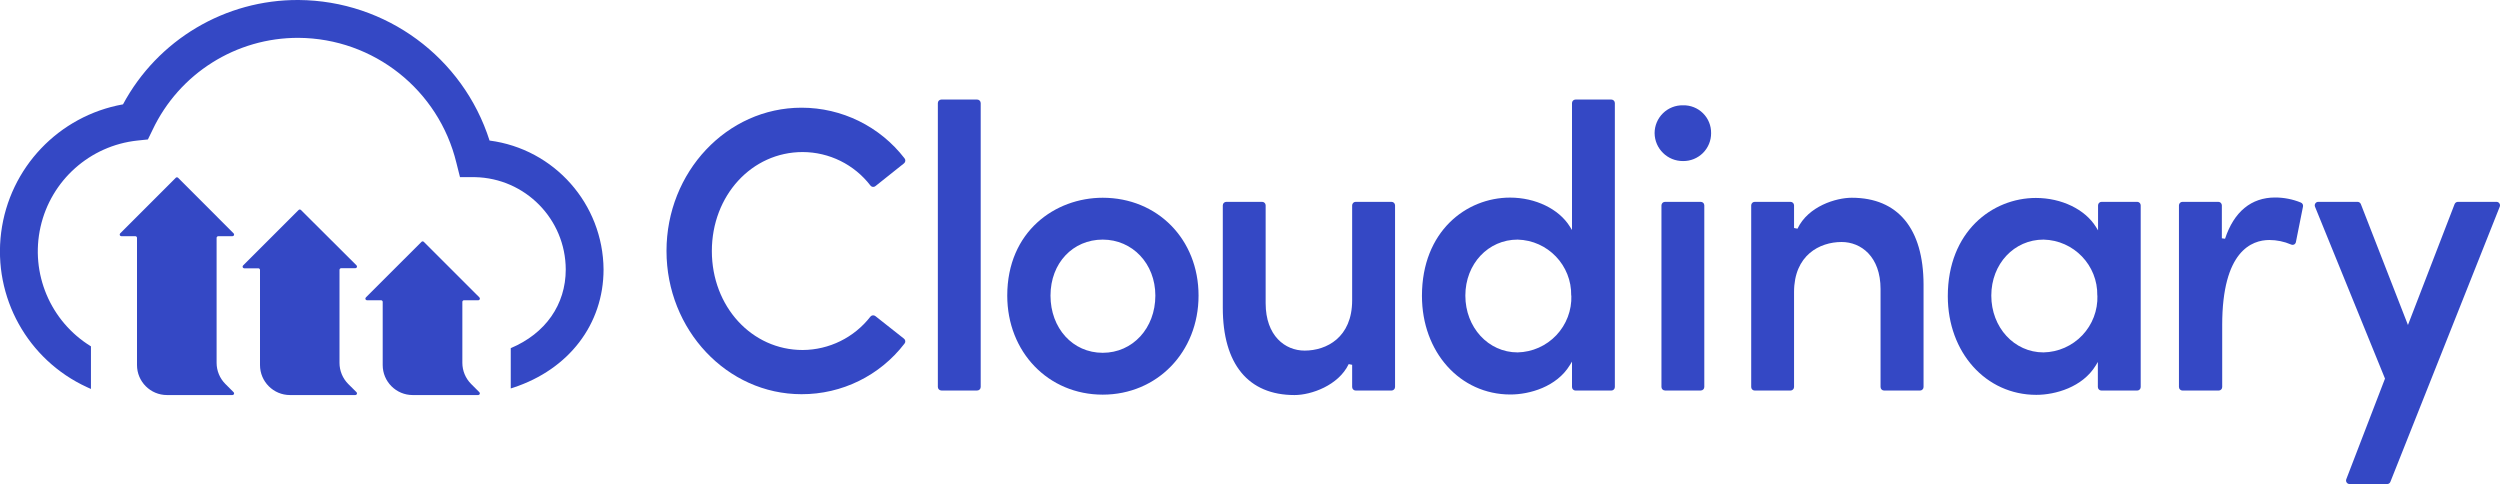
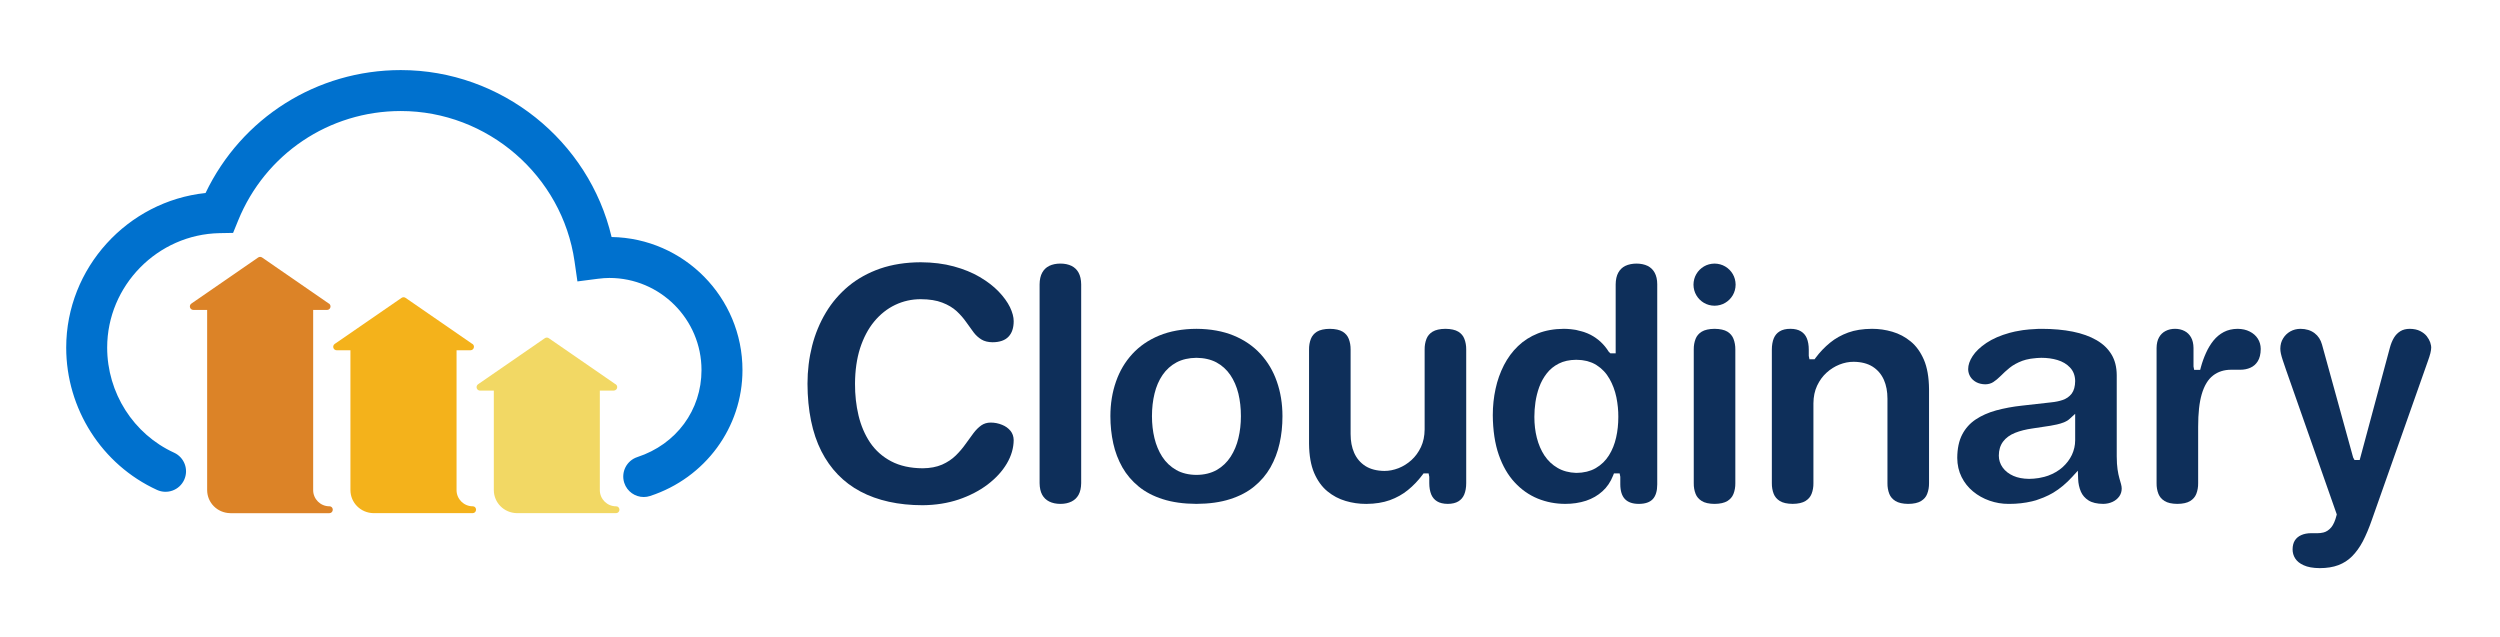
- <svg xmlns="http://www.w3.org/2000/svg" viewBox="0 0 500 96.77">
-   <defs>
-     <style>.cls-1{fill:#3448c5;}</style>
-   </defs>
-   <g id="Layer_2" data-name="Layer 2">
-     <g id="Layer_1-2" data-name="Layer 1">
-       <path class="cls-1" d="M160.53,30.41a17.14,17.14,0,0,1,13.56,6.7.69.69,0,0,0,1,.11l5.71-4.55a.71.71,0,0,0,.11-1,26,26,0,0,0-20.61-10.13c-14.91,0-27,12.85-27,28.65s12.13,28.65,27,28.65A25.85,25.85,0,0,0,180.9,68.72a.69.69,0,0,0-.12-1l-5.7-4.5a.71.71,0,0,0-1,.11A17.26,17.26,0,0,1,160.53,70c-10.19,0-18.16-8.7-18.16-19.79S150.34,30.41,160.53,30.41Z" />
-       <path class="cls-1" d="M188.27,19.91h7.16a.71.71,0,0,1,.71.71V77.4a.7.7,0,0,1-.7.7h-7.16a.71.71,0,0,1-.71-.71V20.62A.7.7,0,0,1,188.27,19.91Z" />
-       <path class="cls-1" d="M220.54,39.55c-9.49,0-19.09,6.72-19.09,19.57,0,11.29,8.21,19.81,19.09,19.81s19.17-8.52,19.17-19.81S231.47,39.55,220.54,39.55Zm10.53,19.57c0,6.52-4.53,11.44-10.53,11.44S210.1,65.64,210.1,59.12s4.49-11.2,10.44-11.2S231.07,52.73,231.07,59.12Z" />
-       <path class="cls-1" d="M278.3,40.37h-7.16a.7.7,0,0,0-.71.7v19c0,7.42-5.12,10.05-9.51,10.05-3.88,0-7.79-2.93-7.79-9.48V41.07a.7.7,0,0,0-.71-.7h-7.16a.7.7,0,0,0-.7.7v20.5c0,11.25,5.09,17.44,14.34,17.44,3.36,0,8.8-1.93,10.84-6.19l.69.14V77.4a.71.71,0,0,0,.71.71h7.16a.71.71,0,0,0,.71-.71V41.07A.7.7,0,0,0,278.3,40.37Z" />
-       <path class="cls-1" d="M322.27,19.91H315.1a.7.7,0,0,0-.7.71V46l-.44-.7c-2.18-3.51-6.87-5.78-11.95-5.78-8.76,0-17.62,6.75-17.62,19.65,0,11.25,7.61,19.73,17.69,19.73,3.84,0,9.25-1.54,11.88-5.86l.44-.72V77.4a.7.7,0,0,0,.7.71h7.17a.7.7,0,0,0,.7-.71V20.62A.7.7,0,0,0,322.27,19.91Zm-8,39.21a11,11,0,0,1-10.75,11.36c-5.86,0-10.45-5-10.45-11.36s4.59-11.2,10.45-11.2A11,11,0,0,1,314.24,59.12Z" />
-       <path class="cls-1" d="M333,40.37h7.16a.7.7,0,0,1,.7.7V77.4a.7.7,0,0,1-.7.7H333a.71.71,0,0,1-.71-.71V41.07A.71.71,0,0,1,333,40.37Z" />
-       <path class="cls-1" d="M336.61,21.06a5.57,5.57,0,0,0-5.69,5.57,5.64,5.64,0,0,0,5.69,5.58,5.54,5.54,0,0,0,5.61-5.58A5.48,5.48,0,0,0,336.61,21.06Z" />
-       <path class="cls-1" d="M370.35,39.55c-3.14,0-8.72,1.69-10.85,6.19l-.69-.14V41.07a.7.7,0,0,0-.71-.7h-7.16a.7.7,0,0,0-.7.7V77.4a.7.7,0,0,0,.7.71h7.16a.71.71,0,0,0,.71-.71v-19c0-7.36,5.12-10,9.51-10,3.88,0,7.79,2.91,7.79,9.4V77.4a.71.71,0,0,0,.71.71H384a.71.71,0,0,0,.71-.71V56.91C384.69,45.72,379.59,39.55,370.35,39.55Z" />
-       <path class="cls-1" d="M427.48,40.37h-7.16a.7.7,0,0,0-.71.7v5l-.43-.7c-2.19-3.51-6.88-5.78-12-5.78-8.75,0-17.62,6.75-17.62,19.65,0,11.25,7.61,19.73,17.7,19.73,3.83,0,9.24-1.54,11.88-5.86l.43-.72V77.4a.71.71,0,0,0,.71.71h7.16a.7.7,0,0,0,.7-.71V41.07A.7.7,0,0,0,427.48,40.37Zm-8,18.75A11,11,0,0,1,408.7,70.48c-5.86,0-10.44-5-10.44-11.36s4.58-11.2,10.44-11.2A11,11,0,0,1,419.46,59.12Z" />
-       <path class="cls-1" d="M460.15,40.5a13.66,13.66,0,0,0-5.14-1c-4.76,0-8.22,2.85-10,8.25l-.64-.09V41.07a.7.7,0,0,0-.71-.7h-7.16a.7.7,0,0,0-.71.7V77.4a.71.71,0,0,0,.71.71h7.24a.7.7,0,0,0,.7-.71V65c0-14.8,5.91-17,9.44-17a11,11,0,0,1,4.33.9.72.72,0,0,0,.61,0,.7.7,0,0,0,.36-.48l1.42-7.11A.71.71,0,0,0,460.15,40.5Z" />
-       <path class="cls-1" d="M499.88,40.68a.69.69,0,0,0-.59-.31h-7.71a.72.72,0,0,0-.66.45L481.59,65l-9.42-24.18a.72.72,0,0,0-.66-.45h-7.86a.69.69,0,0,0-.58.31.7.7,0,0,0-.07.66l14,34.38-7.73,20.09a.71.71,0,0,0,.66,1h7.5a.69.69,0,0,0,.65-.45l21.86-55A.69.69,0,0,0,499.88,40.68Z" />
-       <path class="cls-1" d="M97.91,28.11A40.38,40.38,0,0,0,59.73,0,39.62,39.62,0,0,0,24.6,20.87a29.88,29.88,0,0,0-7.21,56.56l.75.34h.05v-8.5a22.29,22.29,0,0,1,9.29-41.16l2.1-.22L30.5,26A32.15,32.15,0,0,1,59.73,7.57a32.7,32.7,0,0,1,31.55,25L92,35.43l3,0a18.53,18.53,0,0,1,18.15,18.46c0,7.05-4.07,12.82-11,15.74v8.06l.5-.16c11.14-3.65,18.06-12.71,18.06-23.64A26.19,26.19,0,0,0,97.91,28.11Z" />
-       <path class="cls-1" d="M45.07,76.79l1.66,1.66a.33.33,0,0,1-.23.56H33.4a6,6,0,0,1-6-6V47.57a.33.33,0,0,0-.33-.33H24.27a.33.33,0,0,1-.24-.56L35.15,35.56a.33.33,0,0,1,.47,0L46.73,46.68a.33.33,0,0,1-.23.56H43.66a.34.34,0,0,0-.34.33v25A6,6,0,0,0,45.07,76.79Z" />
-       <path class="cls-1" d="M69.64,76.79l1.67,1.66a.33.33,0,0,1-.24.56H58a6,6,0,0,1-6-6V54a.34.34,0,0,0-.33-.34H48.84a.33.33,0,0,1-.23-.56L59.72,42a.33.33,0,0,1,.47,0L71.31,53.08a.33.33,0,0,1-.24.56H68.23a.34.34,0,0,0-.33.34V72.57A6,6,0,0,0,69.64,76.79Z" />
-       <path class="cls-1" d="M94.22,76.79l1.66,1.66a.33.33,0,0,1-.23.56H82.54a6,6,0,0,1-6-6V60.38a.33.33,0,0,0-.33-.33H73.41a.33.33,0,0,1-.23-.57L84.3,48.37a.32.32,0,0,1,.46,0L95.88,59.48a.33.33,0,0,1-.23.57H92.8a.33.33,0,0,0-.33.33V72.57A6,6,0,0,0,94.22,76.79Z" />
-     </g>
+ <svg xmlns="http://www.w3.org/2000/svg" version="1.1" id="Layer_1" x="0px" y="0px" viewBox="0 0 360.313 91.75" enable-background="new 0 0 360.313 91.75" xml:space="preserve">
+   <g>
+     <path fill="#0071CE" d="M92.778,71.632c-1.241,0-2.397-0.79-2.805-2.035c-0.507-1.549,0.338-3.216,1.888-3.723   c5.615-1.838,9.243-6.76,9.243-12.539c0-7.32-5.955-13.275-13.274-13.275c-0.509,0-1.056,0.04-1.722,0.126l-2.887,0.374   l-0.414-2.882c-1.773-12.357-12.538-21.676-25.04-21.676c-10.335,0-19.535,6.187-23.438,15.763l-0.734,1.801l-1.944,0.036   c-8.936,0.164-16.205,7.564-16.205,16.495c0,6.52,3.785,12.465,9.643,15.146c1.482,0.679,2.134,2.43,1.455,3.913   c-0.679,1.482-2.43,2.133-3.912,1.456c-7.951-3.64-13.09-11.692-13.09-20.515c0-11.481,8.846-21.098,20.082-22.279   C34.801,16.994,45.651,10.1,57.768,10.1c14.502,0,27.108,10.167,30.377,24.06c10.431,0.169,18.864,8.706,18.864,19.176   c0,8.25-5.35,15.544-13.312,18.149C93.393,71.585,93.083,71.632,92.778,71.632z" />
+     <path fill="#DC8327" d="M47.67,73.004c0,0-0.001,0-0.001-0.001c-0.001,0-0.001,0-0.002-0.001h0c0,0,0,0,0,0l-0.001,0   c0,0,0,0-0.001,0h0l-0.001,0c0,0-0.001,0-0.001,0c0,0,0,0,0,0h-0.001c0,0,0,0,0,0c0,0.001-0.001,0-0.001,0s-0.001,0-0.002,0l0,0   c0,0,0,0,0,0s0,0-0.001,0c0,0,0,0,0,0c-0.002,0-0.001,0-0.001,0c-0.001,0-0.001-0.001-0.002,0l0,0c0,0,0,0-0.001,0c0,0,0,0-0.001,0   c-0.001,0-0.002,0-0.003-0.001s-0.002-0.001-0.003-0.001c0,0-0.001,0-0.001-0.001c0,0-0.001,0-0.001,0c0,0-0.001,0-0.001,0   c-0.001,0-0.002,0-0.001,0c-0.001,0-0.001,0-0.001,0l-0.001-0.001c0,0-0.001,0-0.001,0c0,0,0,0,0,0   c-0.045-0.016-0.094-0.026-0.145-0.028h-0.001c0,0-0.001,0-0.001,0h-0.001c0,0,0,0,0,0H47.48h0l-0.001,0c0,0-0.001,0-0.001,0   h-0.001h0c0,0,0,0-0.001,0h0c-0.001,0-0.001,0-0.001,0H47.47c0,0,0,0,0,0c0,0,0,0-0.001,0h0c0,0,0,0,0,0h-0.001h-0.001   c0,0,0,0-0.001,0h0c0,0,0,0,0,0c-1.277,0-2.323-1.04-2.331-2.315V44.666h1.98c0.003,0,0.007,0,0.01,0   c0.303,0.013,0.51-0.22,0.51-0.5c0-0.209-0.128-0.388-0.31-0.463l-9.551-6.592c-0.171-0.118-0.397-0.118-0.568,0l-9.626,6.644   c-0.18,0.125-0.258,0.352-0.193,0.561c0.065,0.209,0.259,0.351,0.478,0.351h1.99l0.001,25.981c0.01,1.796,1.453,3.262,3.289,3.309   c0.021,0.002,0.041,0.004,0.062,0.004h14.259c0.003,0,0.005,0,0.008,0c0.131-0.002,0.25-0.055,0.338-0.139c0,0,0,0,0,0   c0.001-0.001,0.003-0.003,0.004-0.004c0,0,0.001-0.001,0.002-0.002c0,0,0,0,0,0l0.001-0.001l0,0l0,0l0,0c0,0,0,0,0,0   c0.001,0,0,0,0.001-0.001c0,0,0,0,0,0l0,0c0,0,0,0,0,0c0.086-0.089,0.14-0.211,0.141-0.345v-0.001c0,0,0,0,0,0c0,0,0,0,0-0.001v0v0   v-0.001c0,0,0,0,0,0v-0.001C47.961,73.255,47.842,73.082,47.67,73.004z" />
+     <path fill="#F4B21B" d="M68.323,73.004C68.323,73.003,68.322,73.003,68.323,73.004c-0.002-0.001-0.003-0.001-0.004-0.002h0   c0,0,0,0,0,0l-0.001,0c0,0,0,0-0.001,0h0l-0.001,0c0.001,0,0,0-0.001,0c0,0,0,0,0,0h0c0,0,0,0,0,0c-0.001,0.001-0.001,0-0.002,0   c0,0-0.001,0-0.001,0l-0.001,0h0c0,0,0,0,0,0s-0.001,0-0.001,0c-0.001,0-0.001,0-0.002,0c0,0,0-0.001-0.001,0c0,0,0,0,0,0   c0,0-0.001,0-0.001,0l-0.001,0c-0.001,0-0.002,0-0.003-0.001s-0.002-0.001-0.003-0.001c0,0-0.001,0-0.001-0.001   c0,0-0.001,0-0.001,0l-0.001,0c-0.002,0-0.001,0-0.001,0c-0.002,0-0.001,0-0.001,0c-0.001,0-0.001-0.001-0.002-0.001l-0.001,0h0   c-0.045-0.016-0.094-0.026-0.145-0.028c0,0-0.001,0-0.001,0h-0.001c0,0-0.001,0-0.001,0h0h-0.001h0l-0.001,0c0,0-0.001,0-0.001,0   h-0.001h0c0,0,0,0-0.001,0h0c-0.001,0-0.001,0-0.001,0c0,0-0.001,0-0.001,0h0h-0.001h0c0,0,0,0-0.001,0h0c0,0-0.001,0-0.001,0   c0,0,0,0,0,0h-0.001c0,0,0,0-0.001,0c-1.277,0-2.322-1.04-2.33-2.315V50.482h1.99c0.007,0,0.013-0.001,0.02,0   c0.276,0,0.5-0.224,0.5-0.5c0-0.209-0.128-0.388-0.31-0.463l-9.552-6.592c-0.171-0.118-0.397-0.118-0.568,0L48.24,49.57   c-0.18,0.125-0.258,0.352-0.193,0.561c0.065,0.209,0.259,0.351,0.478,0.351h1.981l0.001,20.165c0.009,1.797,1.454,3.264,3.29,3.309   c0.02,0.002,0.04,0.003,0.06,0.003h14.259c0.003,0,0.005,0,0.008,0c0.131-0.002,0.25-0.055,0.338-0.139c0,0,0,0,0,0   c0.001-0.001,0.004-0.003,0.004-0.004c0,0,0.001-0.001,0.002-0.002c0,0,0,0,0.001-0.001l0,0l0,0c0,0,0,0,0,0l0,0l0,0   c0.002,0,0.001,0,0.001-0.001c0,0,0,0,0,0c0,0,0,0,0,0c0,0,0,0,0,0c0.086-0.089,0.14-0.211,0.141-0.345v-0.001c0,0,0,0,0,0   c0,0,0,0,0-0.001v0v0v-0.001c0,0,0,0,0,0v-0.001C68.615,73.255,68.495,73.082,68.323,73.004z" />
+     <path fill="#F2D864" d="M88.983,73.004C88.983,73.003,88.982,73.003,88.983,73.004c-0.002-0.001-0.003-0.001-0.003-0.001l-0.001,0   c0,0,0,0-0.001,0l0,0c0,0,0,0-0.001,0c0,0,0,0,0,0c0,0,0,0-0.001,0l-0.001,0c0,0,0,0,0,0h0c0,0,0,0,0,0   c-0.001,0.001-0.001,0-0.002,0c0.001,0,0,0-0.001,0l0,0h0c0,0,0,0,0,0l-0.001,0c-0.002,0-0.001,0-0.002,0c0,0,0-0.001-0.001,0   c0,0,0,0,0,0c0,0-0.001,0-0.001,0l-0.001,0c-0.001,0-0.002,0-0.003-0.001s-0.002-0.001-0.003-0.001c0,0-0.001,0-0.001,0   c-0.001,0-0.001,0-0.002-0.001l-0.001,0c-0.002,0-0.002,0-0.002,0c-0.002,0-0.001,0-0.001,0c0,0-0.001,0-0.001,0l-0.001,0h0   c-0.045-0.016-0.094-0.026-0.145-0.028c0,0-0.001,0-0.001,0h-0.001c0,0-0.001,0-0.001,0h0h-0.001h0c0,0-0.001,0-0.001,0H88.79   c0,0-0.001,0-0.001,0h0c0,0,0,0,0,0h-0.001c-0.001,0-0.001,0-0.001,0c0,0-0.001,0-0.001,0h0h-0.001h0c0,0,0,0-0.001,0h0   c0,0-0.001,0-0.001,0c0,0,0,0,0,0h-0.001c0,0,0,0-0.001,0c-1.277,0-2.322-1.04-2.33-2.315V56.296h1.985c0.003,0,0.007,0,0.01,0   c0.281-0.007,0.51-0.22,0.51-0.5c0-0.209-0.128-0.388-0.31-0.463l-9.552-6.592c-0.171-0.118-0.397-0.118-0.568,0l-9.625,6.643   c-0.18,0.125-0.258,0.352-0.193,0.561c0.065,0.209,0.259,0.351,0.478,0.351h1.985l0.001,14.35c0.01,1.797,1.455,3.264,3.29,3.309   c0.02,0.002,0.04,0.003,0.06,0.003h14.259c0.003,0,0.005,0,0.008,0c0.131-0.002,0.25-0.055,0.338-0.139c0,0,0,0,0,0   c0.001-0.001,0.004-0.003,0.004-0.004c0,0,0.001-0.001,0.002-0.002c0,0,0,0,0.001-0.001l0,0l0,0l0,0l0,0c0,0,0,0,0,0   c0.002,0,0,0,0.001-0.001c0,0,0,0,0,0c0,0,0,0,0,0c0,0,0,0,0,0c0.086-0.089,0.14-0.211,0.141-0.345v-0.001c0,0,0,0,0,0   c0,0,0,0,0-0.001v0v0v-0.001c0,0,0,0,0,0v-0.001C89.275,73.255,89.155,73.082,88.983,73.004z" />
+   </g>
+   <g>
+     <path fill="#0E2F5A" d="M181.67,51.013c-1.036-1.126-2.335-2.017-3.859-2.647c-1.553-0.638-3.362-0.966-5.377-0.974   c-2.012,0.008-3.822,0.336-5.374,0.974c-1.524,0.63-2.823,1.52-3.86,2.647c-1.058,1.159-1.83,2.462-2.357,3.982   c-0.537,1.525-0.808,3.202-0.808,4.987c0,1.356,0.14,2.68,0.418,3.936c0.269,1.222,0.711,2.383,1.317,3.453   c0.595,1.039,1.38,1.963,2.334,2.742c0.946,0.781,2.12,1.397,3.49,1.831c1.37,0.441,2.999,0.669,4.841,0.677   c1.842-0.008,3.47-0.236,4.838-0.677c1.371-0.434,2.545-1.049,3.49-1.83c0.949-0.77,1.735-1.693,2.339-2.746   c0.603-1.068,1.046-2.23,1.315-3.451c0.282-1.241,0.418-2.528,0.418-3.936c0-1.783-0.272-3.461-0.808-4.986   C183.501,53.476,182.729,52.173,181.67,51.013z M178.489,63.138c-0.231,0.985-0.609,1.891-1.124,2.689   c-0.515,0.799-1.19,1.441-2.004,1.909c-0.822,0.463-1.804,0.701-2.921,0.709c-1.121-0.008-2.1-0.246-2.917-0.707   c-0.828-0.476-1.505-1.118-2.017-1.911c-0.503-0.779-0.88-1.683-1.123-2.689c-0.236-0.977-0.356-2.039-0.356-3.154   c0-1.168,0.125-2.268,0.372-3.268c0.24-0.997,0.627-1.897,1.153-2.671c0.534-0.779,1.214-1.39,2.022-1.82   c0.806-0.425,1.768-0.645,2.859-0.654h0.008c1.087,0.009,2.05,0.228,2.864,0.652c0.808,0.434,1.484,1.046,2.015,1.82   c0.522,0.771,0.912,1.669,1.161,2.674c0.243,1.009,0.365,2.107,0.365,3.268C178.845,61.097,178.725,62.159,178.489,63.138z" />
+     <path fill="#0E2F5A" d="M200.314,72.086c0.987-0.36,1.865-0.852,2.607-1.461c0.777-0.631,1.483-1.369,2.098-2.197l0.147-0.197   h0.734l0.095,0.489v0.907c0,0.635,0.095,1.175,0.289,1.653c0.183,0.423,0.458,0.746,0.837,0.976   c0.382,0.237,0.899,0.36,1.541,0.367c0.631-0.007,1.149-0.13,1.527-0.364c0.382-0.233,0.657-0.555,0.843-0.987   c0.192-0.469,0.286-1.009,0.286-1.644V50.389c0.007-0.565-0.084-1.086-0.268-1.556c-0.163-0.431-0.447-0.765-0.87-1.03   c-0.435-0.265-1.063-0.404-1.862-0.411c-0.785,0.007-1.41,0.147-1.849,0.414c-0.418,0.261-0.706,0.597-0.876,1.027   c-0.184,0.469-0.274,0.991-0.267,1.55v11.51c-0.009,0.959-0.182,1.787-0.531,2.538c-0.347,0.737-0.805,1.366-1.364,1.874   c-0.557,0.506-1.182,0.898-1.859,1.167c-0.703,0.27-1.366,0.401-2.034,0.401c-1.088-0.009-2.006-0.243-2.732-0.695   c-0.73-0.462-1.28-1.107-1.639-1.92c-0.338-0.762-0.51-1.67-0.51-2.695V50.389c0.007-0.563-0.084-1.084-0.269-1.556   c-0.171-0.434-0.455-0.77-0.87-1.028c-0.434-0.265-1.063-0.404-1.862-0.412c-0.79,0.007-1.418,0.147-1.856,0.414   c-0.412,0.261-0.698,0.599-0.867,1.027c-0.185,0.47-0.275,0.991-0.267,1.549v13.564c0.014,1.692,0.264,3.114,0.74,4.223   c0.476,1.101,1.114,1.987,1.897,2.632c0.799,0.657,1.666,1.116,2.652,1.404c0.962,0.282,1.916,0.419,2.919,0.419l0.082,0   C198.207,72.615,199.337,72.434,200.314,72.086z" />
+     <path fill="#0E2F5A" d="M154.444,38.325c-0.464-0.225-0.995-0.337-1.617-0.337c-0.613,0-1.159,0.115-1.623,0.34   c-0.429,0.218-0.757,0.535-0.996,0.967c-0.243,0.438-0.37,1.008-0.376,1.693v28.638c0.007,0.68,0.134,1.25,0.376,1.689   c0.235,0.424,0.563,0.739,1.004,0.963c0.455,0.228,1,0.345,1.616,0.345c0.624,0,1.154-0.113,1.62-0.346   c0.436-0.222,0.765-0.536,1-0.961c0.243-0.438,0.37-1.008,0.377-1.694V40.984c-0.008-0.681-0.135-1.25-0.377-1.688   C155.208,38.863,154.88,38.546,154.444,38.325z" />
+     <path fill="#0E2F5A" d="M350.254,49.343c-0.101-0.288-0.271-0.593-0.501-0.891c-0.228-0.286-0.539-0.53-0.944-0.74   c-0.396-0.205-0.903-0.313-1.508-0.32c-0.54,0.007-0.984,0.118-1.345,0.341c-0.376,0.233-0.687,0.548-0.921,0.935   c-0.254,0.427-0.45,0.907-0.598,1.464l-4.346,16.165h-0.748l-0.196-0.359l-4.487-16.279c-0.194-0.7-0.545-1.238-1.074-1.643   c-0.545-0.412-1.213-0.616-2.038-0.624c-0.542,0.007-1.024,0.13-1.459,0.375c-0.441,0.254-0.782,0.586-1.038,1.011   c-0.263,0.424-0.392,0.905-0.4,1.473c0,0.219,0.029,0.462,0.084,0.716c0.061,0.281,0.152,0.599,0.273,0.962   c0.127,0.39,0.286,0.856,0.476,1.402l7.304,20.807l-0.035,0.142c-0.19,0.761-0.445,1.34-0.756,1.719   c-0.33,0.39-0.704,0.638-1.116,0.744c-0.302,0.072-0.596,0.106-0.883,0.106l-0.18-0.004l-0.689,0c-0.567,0-1.044,0.09-1.455,0.275   c-0.394,0.171-0.702,0.426-0.921,0.761c-0.217,0.339-0.327,0.764-0.333,1.298c0,0.48,0.123,0.91,0.376,1.306   c0.259,0.407,0.655,0.727,1.215,0.979c0.576,0.27,1.352,0.41,2.313,0.418c1.032,0,1.938-0.145,2.691-0.43   c0.762-0.289,1.406-0.703,1.967-1.265c0.582-0.581,1.104-1.305,1.554-2.15c0.463-0.896,0.9-1.934,1.298-3.081l8.069-22.869   c0.163-0.443,0.286-0.834,0.378-1.186c0.078-0.322,0.119-0.609,0.119-0.847C350.398,49.937,350.374,49.719,350.254,49.343z" />
+     <path fill="#0E2F5A" d="M305.453,68.92c-0.1-0.35-0.183-0.756-0.262-1.282c-0.072-0.479-0.108-1.074-0.116-1.873V54.064   c-0.007-1.163-0.262-2.165-0.756-2.975c-0.509-0.843-1.212-1.515-2.151-2.06c-0.949-0.551-2.102-0.965-3.423-1.232   c-1.335-0.268-2.847-0.404-4.494-0.404c-0.22,0.001-0.437,0.005-0.652,0.012l-0.174,0.015c-0.674,0.028-1.273,0.078-1.831,0.155   l-0.261,0.042c-0.662,0.102-1.217,0.218-1.699,0.354c-1.319,0.366-2.439,0.853-3.332,1.448c-0.893,0.598-1.564,1.237-1.994,1.897   c-0.434,0.666-0.646,1.284-0.646,1.889c0.007,0.396,0.106,0.751,0.304,1.075c0.2,0.328,0.478,0.589,0.853,0.796   c0.373,0.2,0.82,0.307,1.322,0.313c0.428-0.007,0.815-0.115,1.138-0.321c0.349-0.228,0.709-0.525,1.064-0.88   c0.396-0.405,0.828-0.798,1.278-1.164c0.503-0.409,1.111-0.744,1.855-1.025c0.317-0.118,0.689-0.212,1.137-0.289   c0.089-0.016,0.186-0.027,0.284-0.038l0.112-0.012c0.357-0.044,0.749-0.086,1.19-0.09c0.849,0,1.63,0.106,2.324,0.315   c0.749,0.226,1.357,0.588,1.81,1.075c0.487,0.506,0.741,1.167,0.751,1.958c-0.009,0.778-0.173,1.367-0.5,1.815   c-0.335,0.434-0.777,0.741-1.322,0.922c-0.475,0.161-1.022,0.273-1.626,0.333l-4.243,0.477c-1.279,0.136-2.525,0.367-3.707,0.686   c-1.127,0.314-2.121,0.756-2.95,1.311c-0.822,0.551-1.472,1.277-1.931,2.159c-0.468,0.893-0.709,2.03-0.716,3.381   c0.007,1.006,0.217,1.932,0.625,2.747c0.408,0.815,0.947,1.495,1.649,2.078c0.692,0.575,1.491,1.022,2.371,1.331   c0.902,0.313,1.8,0.466,2.742,0.466l0.11,0c1.144,0,2.248-0.124,3.279-0.369c0.195-0.046,0.388-0.097,0.578-0.154   c0.147-0.043,0.289-0.099,0.432-0.155l0.392-0.146c0.093-0.032,0.185-0.063,0.275-0.102c0.513-0.215,0.961-0.437,1.368-0.678   c0.957-0.57,1.884-1.343,2.753-2.296l0.81-0.889l0.04,1.202c0.021,0.647,0.155,1.262,0.398,1.829   c0.231,0.522,0.592,0.936,1.101,1.259c0.508,0.323,1.222,0.49,2.121,0.497c0.493-0.007,0.938-0.104,1.348-0.296   c0.393-0.183,0.715-0.446,0.957-0.782c0.227-0.317,0.347-0.691,0.353-1.115c0-0.205-0.03-0.414-0.095-0.651L305.453,68.92z    M299.083,63.468c0,0.71-0.158,1.411-0.467,2.083c-0.315,0.666-0.753,1.246-1.341,1.78c-0.572,0.513-1.275,0.925-2.092,1.227   c-0.341,0.124-0.728,0.225-1.185,0.308l-0.203,0.038c-0.456,0.072-0.9,0.109-1.355,0.113c-0.879-0.009-1.638-0.154-2.263-0.432   c-0.651-0.286-1.168-0.688-1.535-1.195c-0.372-0.515-0.561-1.096-0.561-1.726c0-0.799,0.207-1.479,0.615-2.021   c0.395-0.532,0.975-0.956,1.719-1.257c0.712-0.288,1.578-0.505,2.574-0.644l2.526-0.381c0.262-0.045,0.582-0.107,0.94-0.185   c0.34-0.074,0.685-0.179,1.023-0.311c0.308-0.121,0.566-0.278,0.789-0.48l0.817-0.743V63.468z" />
+     <path fill="#0E2F5A" d="M129.007,43.948c1.148-0.549,2.388-0.827,3.688-0.827c1.267,0.008,2.284,0.17,3.114,0.495   c0.819,0.309,1.521,0.727,2.079,1.241c0.528,0.494,0.989,1.023,1.374,1.576c0.363,0.519,0.717,1.016,1.069,1.48   c0.319,0.418,0.699,0.762,1.13,1.023c0.416,0.253,0.954,0.384,1.598,0.391c1.018-0.007,1.789-0.274,2.283-0.794   c0.503-0.518,0.756-1.273,0.756-2.249c0-0.588-0.18-1.265-0.534-2.01c-0.366-0.746-0.918-1.508-1.638-2.258   c-0.722-0.752-1.634-1.455-2.712-2.089c-1.071-0.631-2.335-1.147-3.755-1.533c-1.426-0.388-3.03-0.588-4.767-0.595   c-2.134,0.007-4.099,0.314-5.838,0.911c-1.717,0.599-3.249,1.446-4.551,2.518c-1.31,1.094-2.409,2.374-3.263,3.803   c-0.886,1.477-1.556,3.092-1.992,4.803c-0.443,1.743-0.668,3.584-0.668,5.472c0.015,3.86,0.685,7.128,1.992,9.709   c1.302,2.568,3.198,4.526,5.633,5.82c2.472,1.313,5.492,1.979,8.974,1.98c1.853-0.015,3.595-0.291,5.177-0.818   c1.592-0.541,2.999-1.269,4.181-2.162c1.191-0.907,2.123-1.924,2.77-3.024c0.649-1.099,0.983-2.24,0.99-3.392   c-0.013-0.519-0.163-0.956-0.457-1.321c-0.312-0.381-0.722-0.675-1.216-0.871c-0.524-0.216-1.08-0.324-1.658-0.324   c-0.51,0.007-0.947,0.138-1.331,0.4c-0.399,0.281-0.77,0.647-1.127,1.118c-0.371,0.489-0.751,1.018-1.145,1.571   c-0.405,0.577-0.877,1.132-1.401,1.648c-0.543,0.535-1.211,0.981-1.982,1.323c-0.789,0.342-1.728,0.519-2.796,0.528   c-1.766-0.009-3.29-0.346-4.537-1.003c-1.246-0.653-2.273-1.566-3.049-2.712c-0.756-1.13-1.315-2.439-1.662-3.892   c-0.344-1.442-0.515-2.983-0.507-4.58c0.009-1.9,0.255-3.622,0.731-5.118c0.489-1.508,1.17-2.796,2.022-3.831   C126.853,45.3,127.87,44.491,129.007,43.948z" />
+     <path fill="#0E2F5A" d="M238.851,40.984c0-0.67-0.127-1.238-0.376-1.688c-0.239-0.432-0.567-0.749-1.004-0.971   c-0.897-0.443-2.305-0.451-3.24,0.004c-0.429,0.218-0.757,0.535-0.996,0.967c-0.242,0.437-0.369,1.006-0.376,1.694v9.935h-0.761   l-0.239-0.232c-0.647-1.045-1.524-1.864-2.605-2.435c-0.278-0.145-0.588-0.275-0.946-0.399c-0.061-0.021-0.123-0.038-0.185-0.055   l-0.139-0.04c-0.234-0.07-0.474-0.134-0.722-0.183l-0.117-0.03c-0.125-0.026-0.214-0.036-0.303-0.046l-0.454-0.059   c-0.32-0.032-0.648-0.053-0.99-0.055c-1.405,0.008-2.67,0.232-3.754,0.666c-1.088,0.432-2.049,1.045-2.858,1.824   c-0.815,0.783-1.478,1.681-2.029,2.744c-0.545,1.067-0.951,2.213-1.205,3.402c-0.267,1.214-0.403,2.495-0.403,3.812   c0.016,2.198,0.307,4.123,0.863,5.718c0.56,1.603,1.33,2.937,2.291,3.965c0.952,1.034,2.066,1.818,3.314,2.332   c1.245,0.508,2.583,0.767,3.974,0.767c0.527,0,1.042-0.036,1.528-0.108c0.53-0.081,1.021-0.195,1.478-0.345   c0.902-0.303,1.696-0.761,2.354-1.361c0.658-0.585,1.174-1.347,1.537-2.268l0.122-0.309h0.821l0.095,0.489v1.098   c0.007,0.945,0.231,1.657,0.668,2.113c0.439,0.459,1.111,0.692,1.994,0.692c0.917,0,1.597-0.231,2.021-0.687   c0.425-0.458,0.641-1.17,0.641-2.118V40.984z M232.927,63.043c-0.21,0.954-0.558,1.823-1.034,2.579   c-0.471,0.762-1.109,1.382-1.894,1.84c-0.198,0.116-0.406,0.216-0.625,0.303c-0.059,0.023-0.123,0.042-0.186,0.061l-0.145,0.046   c-0.114,0.039-0.228,0.078-0.349,0.107c-0.074,0.018-0.152,0.031-0.23,0.043l-0.096,0.016c-0.195,0.038-0.296,0.058-0.403,0.071   c-0.084,0.01-0.172,0.014-0.259,0.018l-0.22,0.013c-0.104,0.008-0.207,0.016-0.315,0.017c-1.033-0.034-1.93-0.276-2.686-0.72   c-0.753-0.433-1.391-1.035-1.894-1.789c-0.484-0.739-0.851-1.594-1.093-2.546c-0.237-0.925-0.357-1.943-0.357-3.025   c0-0.698,0.053-1.412,0.156-2.123c0.106-0.726,0.288-1.454,0.541-2.162c0.262-0.72,0.624-1.377,1.077-1.959   c0.46-0.6,1.05-1.083,1.75-1.433c0.686-0.352,1.528-0.536,2.498-0.545h0.004c0.13,0,0.253,0.009,0.376,0.019l0.214,0.013   c0.082,0.003,0.162,0.007,0.239,0.017c0.134,0.016,0.26,0.042,0.386,0.068l0.17,0.032c0.069,0.011,0.138,0.023,0.202,0.04   c0.144,0.037,0.28,0.086,0.414,0.136l0.121,0.042c0.057,0.018,0.116,0.037,0.169,0.06c0.222,0.095,0.434,0.206,0.635,0.333   c0.79,0.5,1.424,1.172,1.884,1.997c0.45,0.791,0.781,1.679,0.983,2.636c0.197,0.988,0.288,1.914,0.281,2.834   C233.241,61.145,233.138,62.115,232.927,63.043z" />
+     <path fill="#0E2F5A" d="M325.395,52.076c0.282-0.44,0.427-1.041,0.434-1.788c-0.007-0.559-0.145-1.048-0.424-1.482   c-0.275-0.43-0.665-0.773-1.159-1.02c-0.503-0.259-1.074-0.387-1.752-0.394c-0.746,0.007-1.418,0.162-1.987,0.461   c-0.569,0.299-1.056,0.701-1.488,1.229c-0.425,0.53-0.788,1.131-1.077,1.782c-0.307,0.673-0.55,1.354-0.747,2.085l-0.096,0.362   h-0.864l-0.095-0.489v-2.673c-0.008-0.608-0.128-1.126-0.359-1.534c-0.233-0.405-0.537-0.702-0.928-0.904   c-0.405-0.213-0.866-0.32-1.375-0.32c-0.509,0-0.97,0.107-1.372,0.318c-0.394,0.204-0.698,0.5-0.933,0.909   c-0.229,0.405-0.349,0.922-0.356,1.536v19.472c-0.008,0.563,0.082,1.084,0.268,1.556c0.166,0.422,0.454,0.756,0.879,1.022   c0.426,0.271,1.047,0.411,1.849,0.419c0.8-0.008,1.425-0.148,1.856-0.419c0.418-0.261,0.703-0.595,0.872-1.022   c0.185-0.468,0.275-0.99,0.268-1.549v-8.121c0-1.976,0.17-3.517,0.52-4.712c0.368-1.242,0.92-2.146,1.64-2.688   c0.711-0.545,1.582-0.823,2.586-0.823l1.328,0.001c0.531,0,1.021-0.098,1.456-0.292C324.773,52.808,325.128,52.5,325.395,52.076z" />
+     <path fill="#0E2F5A" d="M275.383,49.216c-0.8-0.658-1.667-1.117-2.654-1.406c-0.964-0.282-1.918-0.419-2.92-0.419   c-1.353,0.008-2.481,0.189-3.435,0.536c-0.99,0.361-1.868,0.852-2.609,1.461c-0.78,0.634-1.485,1.372-2.098,2.197l-0.146,0.198   h-0.735l-0.096-0.489v-0.907c0-0.635-0.097-1.19-0.288-1.651c-0.182-0.425-0.457-0.748-0.837-0.98   c-0.392-0.243-0.908-0.366-1.535-0.366s-1.143,0.123-1.533,0.364c-0.383,0.234-0.658,0.556-0.843,0.987   c-0.189,0.456-0.286,1.012-0.286,1.645v19.238c-0.007,0.565,0.083,1.087,0.268,1.555c0.166,0.421,0.453,0.756,0.875,1.024   c0.43,0.269,1.055,0.41,1.858,0.417c0.794-0.007,1.419-0.148,1.852-0.419c0.418-0.261,0.703-0.595,0.872-1.022   c0.185-0.471,0.275-0.992,0.267-1.548V58.122c0.01-0.962,0.183-1.79,0.532-2.538c0.347-0.737,0.805-1.367,1.364-1.874   c0.554-0.504,1.179-0.896,1.858-1.166c0.679-0.269,1.345-0.4,2.035-0.4c1.096,0.008,2.015,0.243,2.735,0.695   c0.727,0.461,1.276,1.104,1.634,1.91c0.34,0.772,0.512,1.681,0.512,2.705v12.173c-0.007,0.565,0.083,1.086,0.268,1.556   c0.166,0.422,0.454,0.756,0.879,1.022c0.433,0.27,1.054,0.411,1.849,0.419c0.8-0.008,1.426-0.148,1.858-0.419   c0.426-0.266,0.71-0.599,0.867-1.015c0.188-0.475,0.278-0.996,0.271-1.556V56.069c-0.015-1.693-0.264-3.115-0.74-4.223   C276.799,50.734,276.161,49.849,275.383,49.216z" />
+     <path fill="#0E2F5A" d="M248.967,47.803c-0.435-0.265-1.064-0.404-1.863-0.411c-0.78,0.007-1.422,0.15-1.847,0.413   c-0.419,0.262-0.707,0.599-0.877,1.028c-0.185,0.472-0.275,0.993-0.267,1.549v19.245c-0.008,0.563,0.082,1.084,0.268,1.556   c0.166,0.422,0.454,0.756,0.879,1.022c0.426,0.271,1.047,0.411,1.849,0.419c0.8-0.008,1.426-0.148,1.858-0.419   c0.416-0.261,0.701-0.595,0.87-1.022c0.185-0.468,0.275-0.99,0.268-1.549V50.389c0.007-0.565-0.084-1.086-0.268-1.556   C249.665,48.399,249.381,48.062,248.967,47.803z" />
+     <path fill="#0E2F5A" d="M248.641,38.403c-0.453-0.266-0.966-0.406-1.531-0.413c-0.566,0.007-1.079,0.146-1.531,0.413   c-0.459,0.273-0.819,0.632-1.092,1.092c-0.266,0.453-0.406,0.966-0.413,1.531c0.007,0.566,0.146,1.079,0.413,1.531   c0.273,0.459,0.633,0.819,1.092,1.092c0.453,0.266,0.965,0.406,1.531,0.413c0.566-0.007,1.078-0.146,1.531-0.413   c0.459-0.273,0.819-0.633,1.092-1.092c0.266-0.453,0.406-0.965,0.413-1.531c-0.007-0.566-0.146-1.079-0.413-1.531   C249.46,39.036,249.1,38.676,248.641,38.403z" />
  </g>
</svg>
